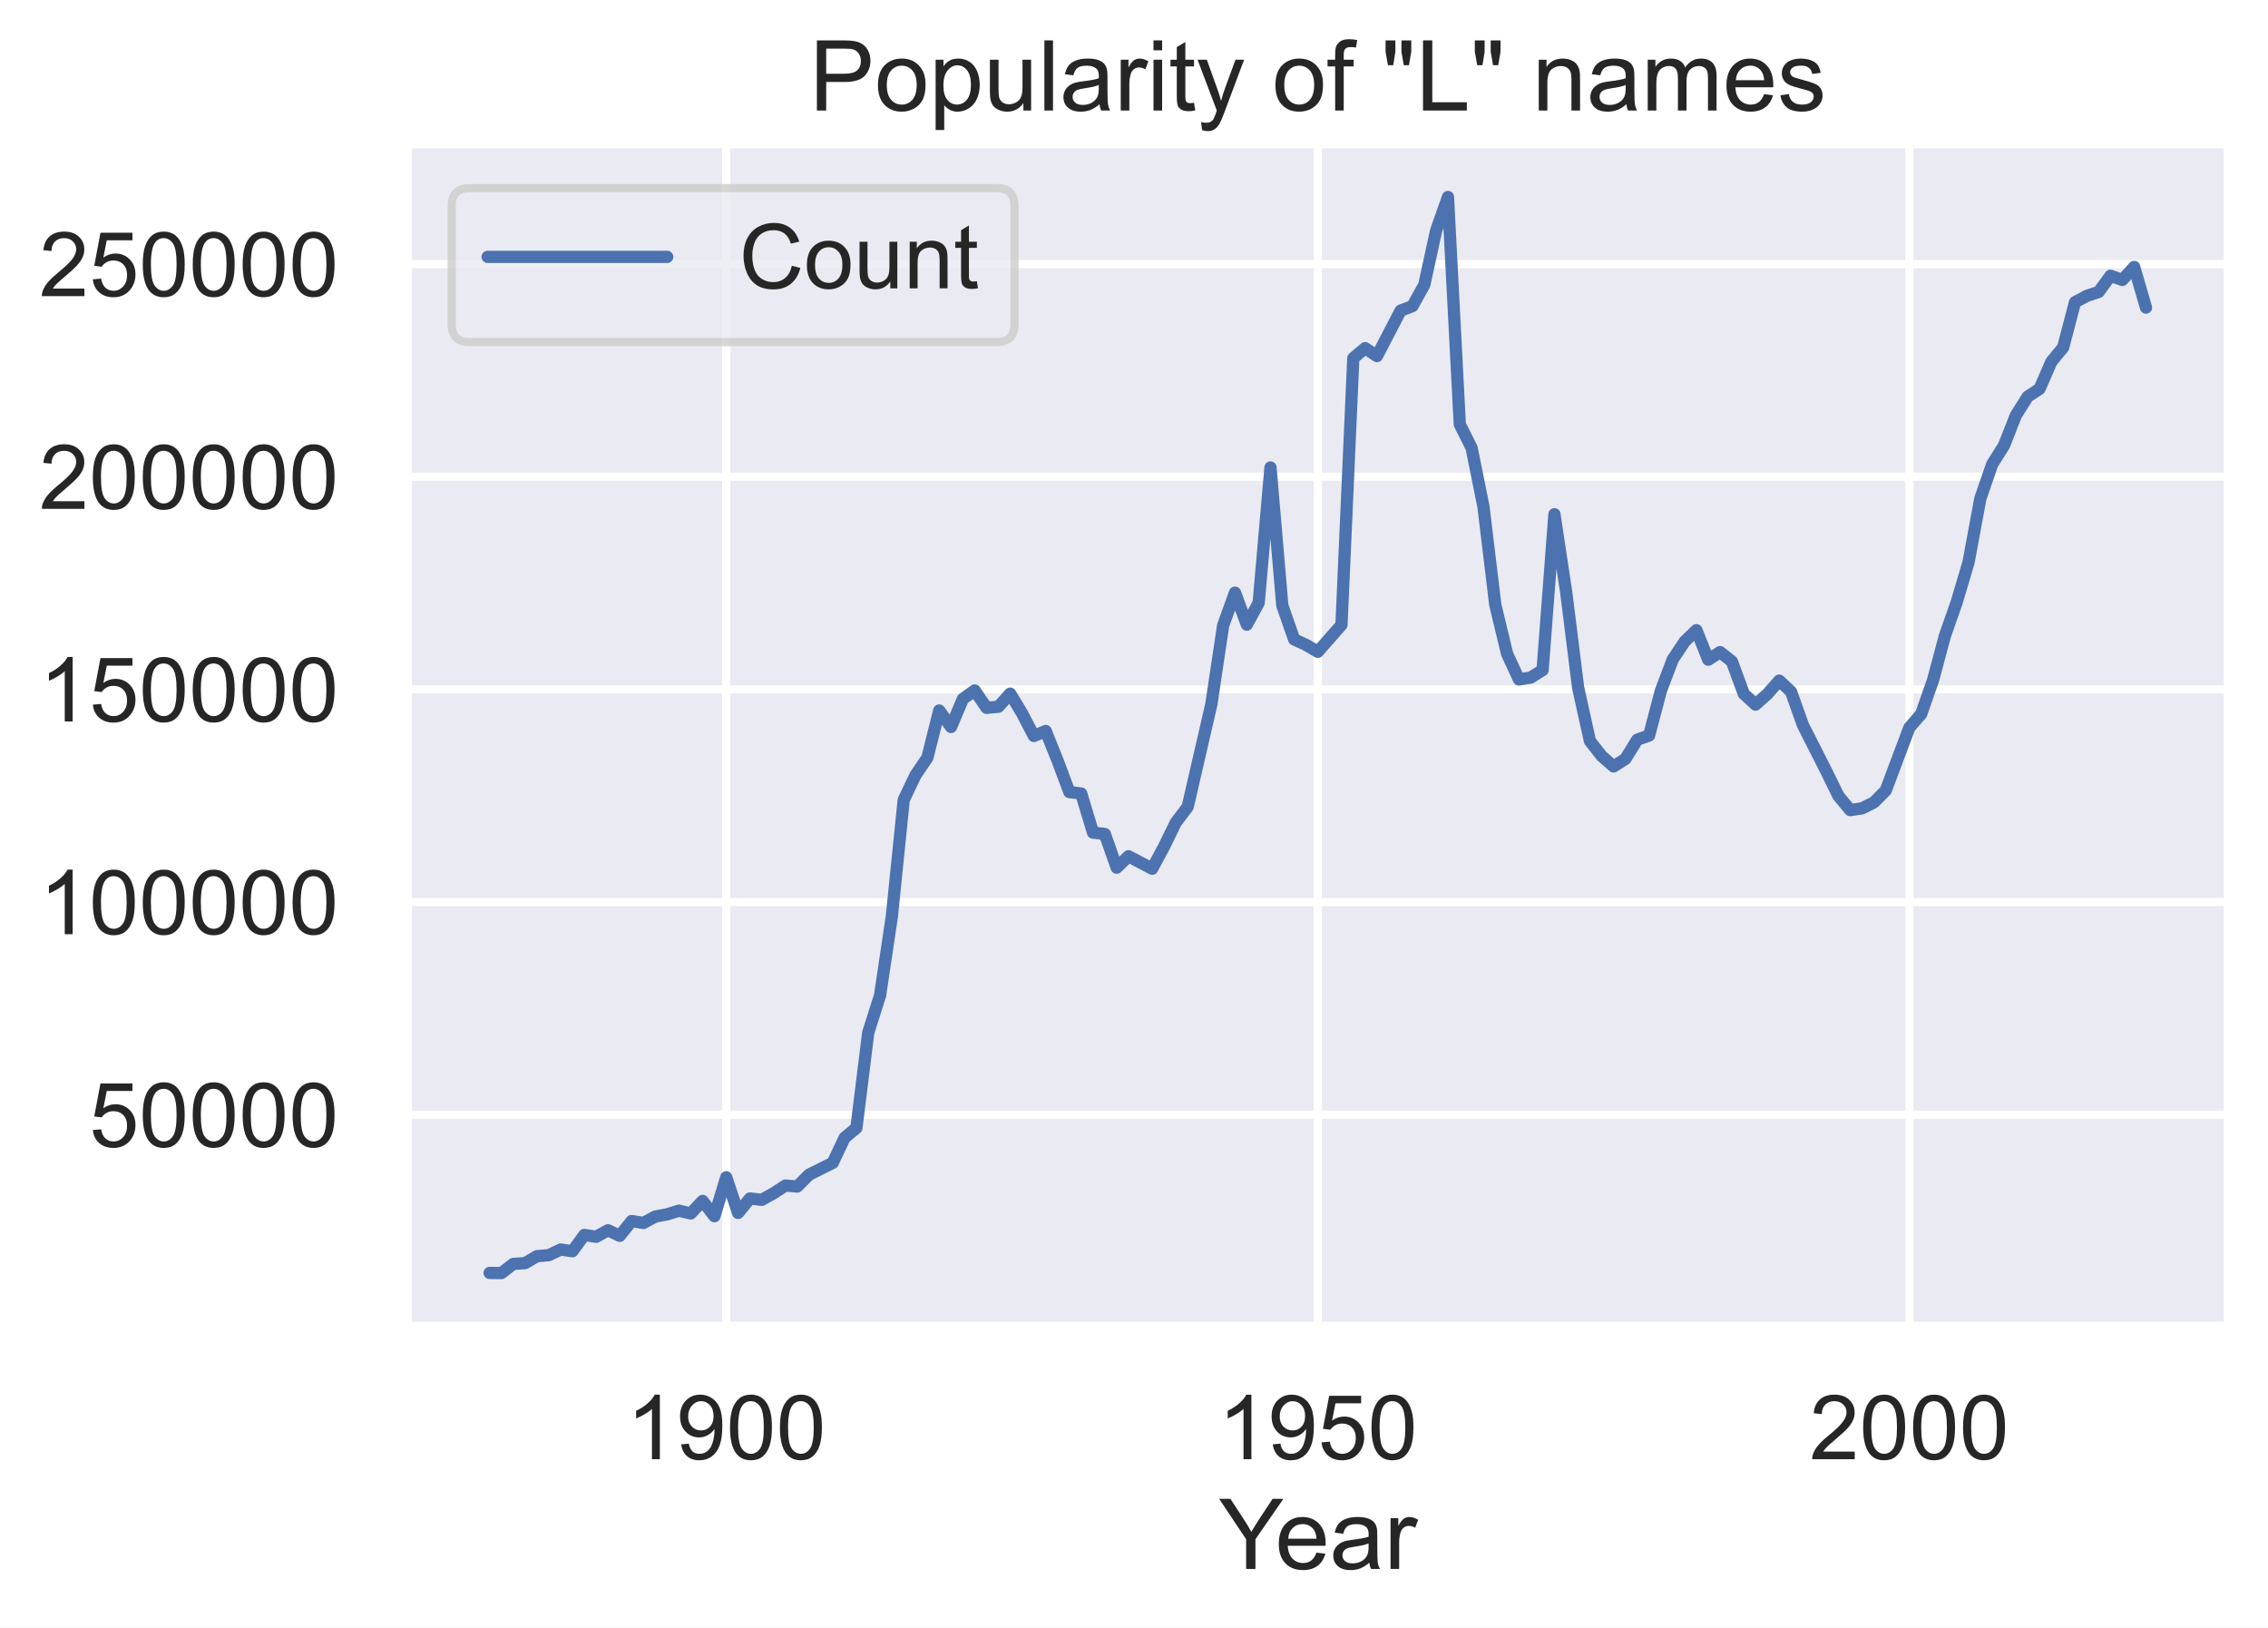
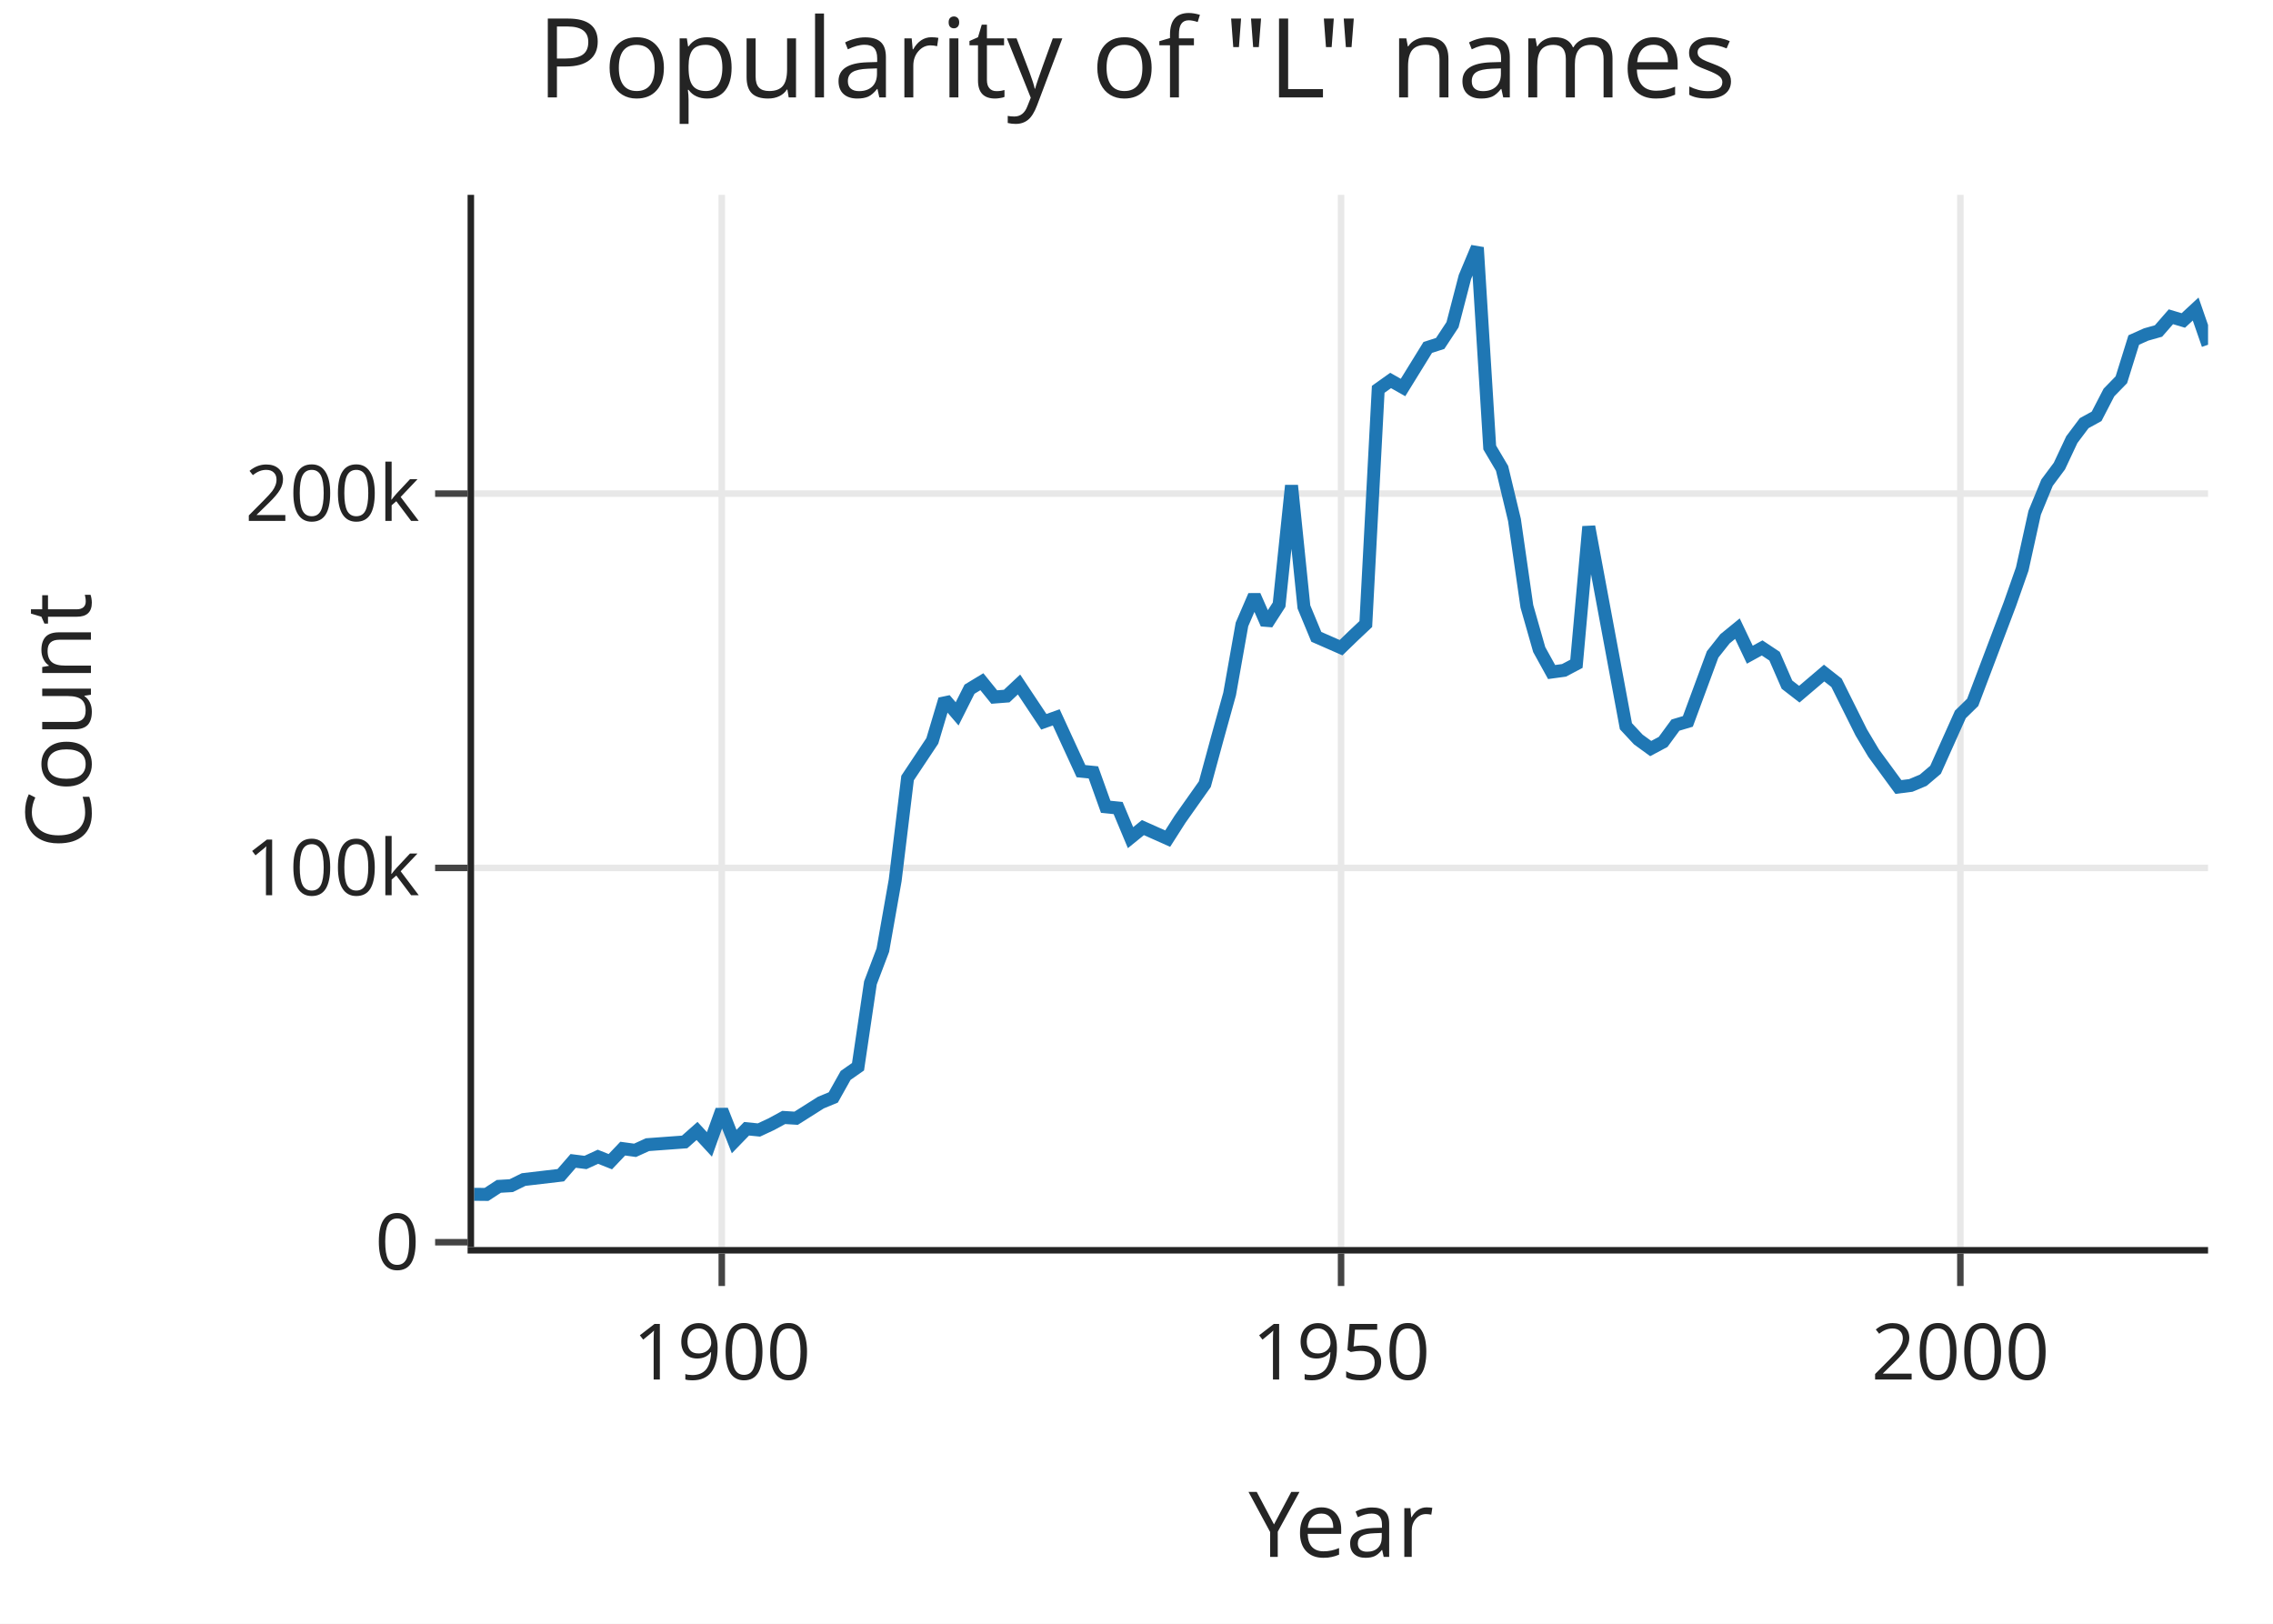
- <svg xmlns="http://www.w3.org/2000/svg" xmlns:xlink="http://www.w3.org/1999/xlink" height="298.995pt" version="1.1" viewBox="0 0 416.753 298.995" width="416.753pt">
-   <defs>
-     <style type="text/css">*{stroke-linecap:butt;stroke-linejoin:round;}</style>
+ <svg xmlns="http://www.w3.org/2000/svg" class="main-svg" width="350" height="250" style="" viewBox="0 0 350 250">
+   <rect x="0" y="0" width="350" height="250" style="fill: rgb(255, 255, 255); fill-opacity: 1;" />
+   <defs id="defs-8b446b">
+     <g class="clips">
+       <clipPath id="clip8b446bxyplot" class="plotclip">
+         <rect width="267" height="162" />
+       </clipPath>
+       <clipPath class="axesclip" id="clip8b446bx">
+         <rect x="73" y="0" width="267" height="250" />
+       </clipPath>
+       <clipPath class="axesclip" id="clip8b446by">
+         <rect x="0" y="30" width="350" height="162" />
+       </clipPath>
+       <clipPath class="axesclip" id="clip8b446bxy">
+         <rect x="73" y="30" width="267" height="162" />
+       </clipPath>
+     </g>
+     <g class="gradients" />
+     <g class="patterns" />
  </defs>
-   <g id="figure_1">
-     <g id="patch_1">
-       <path d="M 0 298.995  L 416.753 298.995  L 416.753 0  L 0 0  z " style="fill:#ffffff;" />
-     </g>
-     <g id="axes_1">
-       <g id="patch_2">
-         <path d="M 74.753 243.743  L 409.553 243.743  L 409.553 26.303  L 74.753 26.303  z " style="fill:#eaeaf2;" />
+   <g class="bglayer" />
+   <g class="layer-below">
+     <g class="imagelayer" />
+     <g class="shapelayer" />
+   </g>
+   <g class="cartesianlayer">
+     <g class="subplot xy">
+       <g class="layer-subplot">
+         <g class="shapelayer" />
+         <g class="imagelayer" />
      </g>
-       <g id="matplotlib.axis_1">
-         <g id="xtick_1">
-           <g id="line2d_1">
-             <path clip-path="url(#p6bb3b64167)" d="M 133.452 243.743  L 133.452 26.303  " style="fill:none;stroke:#ffffff;stroke-linecap:round;stroke-width:1.5;" />
-           </g>
-           <g id="text_1">
-             <g style="fill:#262626;" transform="translate(115.1009 268.0538)scale(0.165 -0.165)">
-               <defs>
-                 <path d="M 37.25 0  L 28.469 0  L 28.469 56  Q 25.297 52.984 20.141 49.953  Q 14.984 46.922 10.891 45.406  L 10.891 53.906  Q 18.266 57.375 23.781 62.297  Q 29.297 67.234 31.594 71.875  L 37.25 71.875  z " id="ArialMT-49" />
-                 <path d="M 5.469 16.547  L 13.922 17.328  Q 14.984 11.375 18.016 8.688  Q 21.047 6 25.781 6  Q 29.828 6 32.875 7.859  Q 35.938 9.719 37.891 12.812  Q 39.844 15.922 41.156 21.188  Q 42.484 26.469 42.484 31.938  Q 42.484 32.516 42.438 33.688  Q 39.797 29.5 35.234 26.875  Q 30.672 24.266 25.344 24.266  Q 16.453 24.266 10.297 30.703  Q 4.156 37.156 4.156 47.703  Q 4.156 58.594 10.578 65.234  Q 17 71.875 26.656 71.875  Q 33.641 71.875 39.422 68.109  Q 45.219 64.359 48.219 57.391  Q 51.219 50.438 51.219 37.25  Q 51.219 23.531 48.234 15.406  Q 45.266 7.281 39.375 3.031  Q 33.5 -1.219 25.594 -1.219  Q 17.188 -1.219 11.859 3.438  Q 6.547 8.109 5.469 16.547  z M 41.453 48.141  Q 41.453 55.719 37.422 60.156  Q 33.406 64.594 27.734 64.594  Q 21.875 64.594 17.531 59.812  Q 13.188 55.031 13.188 47.406  Q 13.188 40.578 17.312 36.297  Q 21.438 32.031 27.484 32.031  Q 33.594 32.031 37.516 36.297  Q 41.453 40.578 41.453 48.141  z " id="ArialMT-57" />
-                 <path d="M 4.156 35.297  Q 4.156 48 6.766 55.734  Q 9.375 63.484 14.516 67.672  Q 19.672 71.875 27.484 71.875  Q 33.25 71.875 37.594 69.547  Q 41.938 67.234 44.766 62.859  Q 47.609 58.5 49.219 52.219  Q 50.828 45.953 50.828 35.297  Q 50.828 22.703 48.234 14.969  Q 45.656 7.234 40.5 3  Q 35.359 -1.219 27.484 -1.219  Q 17.141 -1.219 11.234 6.203  Q 4.156 15.141 4.156 35.297  z M 13.188 35.297  Q 13.188 17.672 17.312 11.828  Q 21.438 6 27.484 6  Q 33.547 6 37.672 11.859  Q 41.797 17.719 41.797 35.297  Q 41.797 52.984 37.672 58.781  Q 33.547 64.594 27.391 64.594  Q 21.344 64.594 17.719 59.469  Q 13.188 52.938 13.188 35.297  z " id="ArialMT-48" />
-               </defs>
-               <use xlink:href="#ArialMT-49" />
-               <use x="55.615" xlink:href="#ArialMT-57" />
-               <use x="111.23" xlink:href="#ArialMT-48" />
-               <use x="166.846" xlink:href="#ArialMT-48" />
+       <g class="gridlayer">
+         <g class="x">
+           <path class="xgrid crisp" transform="translate(111.14,0)" d="M0,30v162" style="stroke: rgb(232, 232, 232); stroke-opacity: 1; stroke-width: 1px;" />
+           <path class="xgrid crisp" transform="translate(206.5,0)" d="M0,30v162" style="stroke: rgb(232, 232, 232); stroke-opacity: 1; stroke-width: 1px;" />
+           <path class="xgrid crisp" transform="translate(301.86,0)" d="M0,30v162" style="stroke: rgb(232, 232, 232); stroke-opacity: 1; stroke-width: 1px;" />
+         </g>
+         <g class="y">
+           <path class="ygrid crisp" transform="translate(0,133.63)" d="M73,0h267" style="stroke: rgb(232, 232, 232); stroke-opacity: 1; stroke-width: 1px;" />
+           <path class="ygrid crisp" transform="translate(0,76)" d="M73,0h267" style="stroke: rgb(232, 232, 232); stroke-opacity: 1; stroke-width: 1px;" />
+         </g>
+       </g>
+       <g class="zerolinelayer" />
+       <path class="xlines-below" />
+       <path class="ylines-below" />
+       <g class="overlines-below" />
+       <g class="xaxislayer-below" />
+       <g class="yaxislayer-below" />
+       <g class="overaxes-below" />
+       <g class="plot" transform="translate(73,30)" clip-path="url(#clip8b446bxyplot)">
+         <g class="scatterlayer mlayer">
+           <g class="trace scatter trace7ace6d" style="stroke-miterlimit: 2; opacity: 1;">
+             <g class="fills" />
+             <g class="errorbars" />
+             <g class="lines">
+               <path class="js-line" d="M0,153.88L1.91,153.9L3.81,152.66L5.72,152.55L7.63,151.61L13.35,150.94L15.26,148.74L17.16,148.98L19.07,148.1L20.98,148.86L22.89,146.85L24.79,147.11L26.7,146.24L32.42,145.82L34.33,144.13L36.24,146.2L38.14,140.92L40.05,145.76L41.96,143.79L43.86,143.98L45.77,143.09L47.68,142.05L49.59,142.17L53.4,139.76L55.31,138.97L57.21,135.58L59.12,134.24L61.03,121.33L62.94,116.29L64.84,105.54L66.75,89.79L70.56,84.07L72.47,77.68L74.38,79.91L76.29,76.11L78.19,74.96L80.1,77.32L82.01,77.17L83.91,75.39L87.73,81.13L89.64,80.45L93.45,88.73L95.36,88.92L97.26,94.22L99.17,94.41L101.08,98.97L102.99,97.42L106.8,99.12L108.71,96.13L112.52,90.74L114.43,83.73L116.34,76.84L118.24,66.14L120.15,61.71L122.06,66.05L123.96,63.1L125.87,44.75L127.78,63.45L129.69,68.05L133.5,69.72L135.41,67.87L137.31,66.08L139.22,29.94L141.13,28.58L143.04,29.66L146.85,23.49L148.76,22.88L150.66,20L152.57,12.65L154.48,8.1L156.39,38.9L158.29,42.11L160.2,50.06L162.11,63.35L164.01,70.01L165.92,73.47L167.83,73.21L169.74,72.2L171.64,51.08L177.36,81.81L179.27,83.86L181.18,85.25L183.09,84.23L184.99,81.64L186.9,81.07L190.71,70.76L192.62,68.35L194.53,66.79L196.44,70.8L198.34,69.76L200.25,71.03L202.16,75.41L204.06,76.88L207.88,73.63L209.79,75.13L213.6,82.77L215.51,85.97L219.32,91.17L221.23,90.93L223.14,90.13L225.04,88.52L228.86,80L230.76,78.14L236.49,63L238.39,57.6L240.3,48.95L242.21,44.31L244.11,41.76L246.02,37.69L247.93,35.15L249.84,34.1L251.74,30.43L253.65,28.47L255.56,22.35L257.46,21.5L259.37,20.96L261.28,18.77L263.19,19.34L265.09,17.58L267,23.08" style="vector-effect: non-scaling-stroke; fill: none; stroke: rgb(31, 119, 180); stroke-opacity: 1; stroke-width: 2px; opacity: 1;" />
            </g>
-           </g>
-         </g>
-         <g id="xtick_2">
-           <g id="line2d_2">
-             <path clip-path="url(#p6bb3b64167)" d="M 242.153 243.743  L 242.153 26.303  " style="fill:none;stroke:#ffffff;stroke-linecap:round;stroke-width:1.5;" />
-           </g>
-           <g id="text_2">
-             <g style="fill:#262626;" transform="translate(223.8022 268.0538)scale(0.165 -0.165)">
-               <defs>
-                 <path d="M 4.156 18.75  L 13.375 19.531  Q 14.406 12.797 18.141 9.391  Q 21.875 6 27.156 6  Q 33.5 6 37.891 10.781  Q 42.281 15.578 42.281 23.484  Q 42.281 31 38.062 35.344  Q 33.844 39.703 27 39.703  Q 22.75 39.703 19.328 37.766  Q 15.922 35.844 13.969 32.766  L 5.719 33.844  L 12.641 70.609  L 48.25 70.609  L 48.25 62.203  L 19.672 62.203  L 15.828 42.969  Q 22.266 47.469 29.344 47.469  Q 38.719 47.469 45.156 40.969  Q 51.609 34.469 51.609 24.266  Q 51.609 14.547 45.953 7.469  Q 39.062 -1.219 27.156 -1.219  Q 17.391 -1.219 11.203 4.25  Q 5.031 9.719 4.156 18.75  z " id="ArialMT-53" />
-               </defs>
-               <use xlink:href="#ArialMT-49" />
-               <use x="55.615" xlink:href="#ArialMT-57" />
-               <use x="111.23" xlink:href="#ArialMT-53" />
-               <use x="166.846" xlink:href="#ArialMT-48" />
-             </g>
-           </g>
-         </g>
-         <g id="xtick_3">
-           <g id="line2d_3">
-             <path clip-path="url(#p6bb3b64167)" d="M 350.855 243.743  L 350.855 26.303  " style="fill:none;stroke:#ffffff;stroke-linecap:round;stroke-width:1.5;" />
-           </g>
-           <g id="text_3">
-             <g style="fill:#262626;" transform="translate(332.5035 268.0538)scale(0.165 -0.165)">
-               <defs>
-                 <path d="M 50.344 8.453  L 50.344 0  L 3.031 0  Q 2.938 3.172 4.047 6.109  Q 5.859 10.938 9.828 15.625  Q 13.812 20.312 21.344 26.469  Q 33.016 36.031 37.109 41.625  Q 41.219 47.219 41.219 52.203  Q 41.219 57.422 37.469 61  Q 33.734 64.594 27.734 64.594  Q 21.391 64.594 17.578 60.781  Q 13.766 56.984 13.719 50.25  L 4.688 51.172  Q 5.609 61.281 11.656 66.578  Q 17.719 71.875 27.938 71.875  Q 38.234 71.875 44.234 66.156  Q 50.25 60.453 50.25 52  Q 50.25 47.703 48.484 43.547  Q 46.734 39.406 42.656 34.812  Q 38.578 30.219 29.109 22.219  Q 21.188 15.578 18.938 13.203  Q 16.703 10.844 15.234 8.453  z " id="ArialMT-50" />
-               </defs>
-               <use xlink:href="#ArialMT-50" />
-               <use x="55.615" xlink:href="#ArialMT-48" />
-               <use x="111.23" xlink:href="#ArialMT-48" />
-               <use x="166.846" xlink:href="#ArialMT-48" />
-             </g>
-           </g>
-         </g>
-         <g id="text_4">
-           <g style="fill:#262626;" transform="translate(223.9648 288.2173)scale(0.18 -0.18)">
-             <defs>
-               <path d="M 27.875 0  L 27.875 30.328  L 0.297 71.578  L 11.812 71.578  L 25.922 50  Q 29.828 43.953 33.203 37.891  Q 36.422 43.5 41.016 50.531  L 54.891 71.578  L 65.922 71.578  L 37.359 30.328  L 37.359 0  z " id="ArialMT-89" />
-               <path d="M 42.094 16.703  L 51.172 15.578  Q 49.031 7.625 43.219 3.219  Q 37.406 -1.172 28.375 -1.172  Q 17 -1.172 10.328 5.828  Q 3.656 12.844 3.656 25.484  Q 3.656 38.578 10.391 45.797  Q 17.141 53.031 27.875 53.031  Q 38.281 53.031 44.875 45.953  Q 51.469 38.875 51.469 26.031  Q 51.469 25.25 51.422 23.688  L 12.75 23.688  Q 13.234 15.141 17.578 10.594  Q 21.922 6.062 28.422 6.062  Q 33.25 6.062 36.672 8.594  Q 40.094 11.141 42.094 16.703  z M 13.234 30.906  L 42.188 30.906  Q 41.609 37.453 38.875 40.719  Q 34.672 45.797 27.984 45.797  Q 21.922 45.797 17.797 41.75  Q 13.672 37.703 13.234 30.906  z " id="ArialMT-101" />
-               <path d="M 40.438 6.391  Q 35.547 2.25 31.031 0.531  Q 26.516 -1.172 21.344 -1.172  Q 12.797 -1.172 8.203 3  Q 3.609 7.172 3.609 13.672  Q 3.609 17.484 5.344 20.625  Q 7.078 23.781 9.891 25.688  Q 12.703 27.594 16.219 28.562  Q 18.797 29.25 24.031 29.891  Q 34.672 31.156 39.703 32.906  Q 39.75 34.719 39.75 35.203  Q 39.75 40.578 37.25 42.781  Q 33.891 45.75 27.25 45.75  Q 21.047 45.75 18.094 43.578  Q 15.141 41.406 13.719 35.891  L 5.125 37.062  Q 6.297 42.578 8.984 45.969  Q 11.672 49.359 16.75 51.188  Q 21.828 53.031 28.516 53.031  Q 35.156 53.031 39.297 51.469  Q 43.453 49.906 45.406 47.531  Q 47.359 45.172 48.141 41.547  Q 48.578 39.312 48.578 33.453  L 48.578 21.734  Q 48.578 9.469 49.141 6.219  Q 49.703 2.984 51.375 0  L 42.188 0  Q 40.828 2.734 40.438 6.391  z M 39.703 26.031  Q 34.906 24.078 25.344 22.703  Q 19.922 21.922 17.672 20.938  Q 15.438 19.969 14.203 18.094  Q 12.984 16.219 12.984 13.922  Q 12.984 10.406 15.641 8.062  Q 18.312 5.719 23.438 5.719  Q 28.516 5.719 32.469 7.938  Q 36.422 10.156 38.281 14.016  Q 39.703 17 39.703 22.797  z " id="ArialMT-97" />
-               <path d="M 6.5 0  L 6.5 51.859  L 14.406 51.859  L 14.406 44  Q 17.438 49.516 20 51.266  Q 22.562 53.031 25.641 53.031  Q 30.078 53.031 34.672 50.203  L 31.641 42.047  Q 28.422 43.953 25.203 43.953  Q 22.312 43.953 20.016 42.219  Q 17.719 40.484 16.75 37.406  Q 15.281 32.719 15.281 27.156  L 15.281 0  z " id="ArialMT-114" />
-             </defs>
-             <use xlink:href="#ArialMT-89" />
-             <use x="57.574" xlink:href="#ArialMT-101" />
-             <use x="113.189" xlink:href="#ArialMT-97" />
-             <use x="168.805" xlink:href="#ArialMT-114" />
+             <g class="points" />
+             <g class="text" />
          </g>
        </g>
      </g>
-       <g id="matplotlib.axis_2">
-         <g id="ytick_1">
-           <g id="line2d_4">
-             <path clip-path="url(#p6bb3b64167)" d="M 74.753 204.77  L 409.553 204.77  " style="fill:none;stroke:#ffffff;stroke-linecap:round;stroke-width:1.5;" />
-           </g>
-           <g id="text_5">
-             <g style="fill:#262626;" transform="translate(16.37555 210.6753)scale(0.165 -0.165)">
-               <use xlink:href="#ArialMT-53" />
-               <use x="55.615" xlink:href="#ArialMT-48" />
-               <use x="111.23" xlink:href="#ArialMT-48" />
-               <use x="166.846" xlink:href="#ArialMT-48" />
-               <use x="222.461" xlink:href="#ArialMT-48" />
-             </g>
-           </g>
+       <g class="overplot" />
+       <path class="xlines-above crisp" d="M72,192.5H340" style="fill: none; stroke-width: 1px; stroke: rgb(36, 36, 36); stroke-opacity: 1;" />
+       <path class="ylines-above crisp" d="M72.5,30V192" style="fill: none; stroke-width: 1px; stroke: rgb(36, 36, 36); stroke-opacity: 1;" />
+       <g class="overlines-above" />
+       <g class="xaxislayer-above">
+         <path class="xtick ticks crisp" d="M0,193v5" transform="translate(111.14,0)" style="stroke: rgb(68, 68, 68); stroke-opacity: 1; stroke-width: 1px;" />
+         <path class="xtick ticks crisp" d="M0,193v5" transform="translate(206.5,0)" style="stroke: rgb(68, 68, 68); stroke-opacity: 1; stroke-width: 1px;" />
+         <path class="xtick ticks crisp" d="M0,193v5" transform="translate(301.86,0)" style="stroke: rgb(68, 68, 68); stroke-opacity: 1; stroke-width: 1px;" />
+         <g class="xtick">
+           <text text-anchor="middle" x="0" y="212.4" transform="translate(111.14,0)" style="font-family: 'Open Sans', verdana, arial, sans-serif; font-size: 12px; fill: rgb(36, 36, 36); fill-opacity: 1; white-space: pre; opacity: 1;">1900</text>
        </g>
-         <g id="ytick_2">
-           <g id="line2d_5">
-             <path clip-path="url(#p6bb3b64167)" d="M 74.753 165.702  L 409.553 165.702  " style="fill:none;stroke:#ffffff;stroke-linecap:round;stroke-width:1.5;" />
-           </g>
-           <g id="text_6">
-             <g style="fill:#262626;" transform="translate(7.2 171.6076)scale(0.165 -0.165)">
-               <use xlink:href="#ArialMT-49" />
-               <use x="55.615" xlink:href="#ArialMT-48" />
-               <use x="111.23" xlink:href="#ArialMT-48" />
-               <use x="166.846" xlink:href="#ArialMT-48" />
-               <use x="222.461" xlink:href="#ArialMT-48" />
-               <use x="278.076" xlink:href="#ArialMT-48" />
-             </g>
-           </g>
+         <g class="xtick">
+           <text text-anchor="middle" x="0" y="212.4" style="font-family: 'Open Sans', verdana, arial, sans-serif; font-size: 12px; fill: rgb(36, 36, 36); fill-opacity: 1; white-space: pre; opacity: 1;" transform="translate(206.5,0)">1950</text>
        </g>
-         <g id="ytick_3">
-           <g id="line2d_6">
-             <path clip-path="url(#p6bb3b64167)" d="M 74.753 126.635  L 409.553 126.635  " style="fill:none;stroke:#ffffff;stroke-linecap:round;stroke-width:1.5;" />
-           </g>
-           <g id="text_7">
-             <g style="fill:#262626;" transform="translate(7.2 132.54)scale(0.165 -0.165)">
-               <use xlink:href="#ArialMT-49" />
-               <use x="55.615" xlink:href="#ArialMT-53" />
-               <use x="111.23" xlink:href="#ArialMT-48" />
-               <use x="166.846" xlink:href="#ArialMT-48" />
-               <use x="222.461" xlink:href="#ArialMT-48" />
-               <use x="278.076" xlink:href="#ArialMT-48" />
-             </g>
-           </g>
-         </g>
-         <g id="ytick_4">
-           <g id="line2d_7">
-             <path clip-path="url(#p6bb3b64167)" d="M 74.753 87.567  L 409.553 87.567  " style="fill:none;stroke:#ffffff;stroke-linecap:round;stroke-width:1.5;" />
-           </g>
-           <g id="text_8">
-             <g style="fill:#262626;" transform="translate(7.2 93.47243)scale(0.165 -0.165)">
-               <use xlink:href="#ArialMT-50" />
-               <use x="55.615" xlink:href="#ArialMT-48" />
-               <use x="111.23" xlink:href="#ArialMT-48" />
-               <use x="166.846" xlink:href="#ArialMT-48" />
-               <use x="222.461" xlink:href="#ArialMT-48" />
-               <use x="278.076" xlink:href="#ArialMT-48" />
-             </g>
-           </g>
-         </g>
-         <g id="ytick_5">
-           <g id="line2d_8">
-             <path clip-path="url(#p6bb3b64167)" d="M 74.753 48.5  L 409.553 48.5  " style="fill:none;stroke:#ffffff;stroke-linecap:round;stroke-width:1.5;" />
-           </g>
-           <g id="text_9">
-             <g style="fill:#262626;" transform="translate(7.2 54.40482)scale(0.165 -0.165)">
-               <use xlink:href="#ArialMT-50" />
-               <use x="55.615" xlink:href="#ArialMT-53" />
-               <use x="111.23" xlink:href="#ArialMT-48" />
-               <use x="166.846" xlink:href="#ArialMT-48" />
-               <use x="222.461" xlink:href="#ArialMT-48" />
-               <use x="278.076" xlink:href="#ArialMT-48" />
-             </g>
-           </g>
+         <g class="xtick">
+           <text text-anchor="middle" x="0" y="212.4" style="font-family: 'Open Sans', verdana, arial, sans-serif; font-size: 12px; fill: rgb(36, 36, 36); fill-opacity: 1; white-space: pre; opacity: 1;" transform="translate(301.86,0)">2000</text>
        </g>
      </g>
-       <g id="line2d_9">
-         <path clip-path="url(#p6bb3b64167)" d="M 89.971 233.837  L 92.145 233.86  L 94.32 232.178  L 96.494 232.035  L 98.668 230.756  L 100.842 230.573  L 103.016 229.537  L 105.19 229.851  L 107.364 226.861  L 109.538 227.196  L 111.712 225.997  L 113.886 227.021  L 116.06 224.297  L 118.234 224.658  L 120.408 223.48  L 122.582 223.076  L 124.756 222.4  L 126.93 222.911  L 129.104 220.607  L 131.278 223.419  L 133.452 216.264  L 135.626 222.818  L 137.8 220.158  L 139.974 220.406  L 142.148 219.202  L 144.322 217.789  L 146.496 217.96  L 148.67 215.782  L 153.018 213.614  L 155.192 209.019  L 157.366 207.202  L 159.54 189.702  L 161.714 182.863  L 163.888 168.29  L 166.062 146.943  L 168.236 142.38  L 170.41 139.19  L 172.584 130.517  L 174.758 133.549  L 176.933 128.392  L 179.107 126.832  L 181.281 130.031  L 183.455 129.825  L 185.629 127.419  L 187.803 131.028  L 189.977 135.198  L 192.151 134.282  L 194.325 139.695  L 196.499 145.501  L 198.673 145.762  L 200.847 152.945  L 203.021 153.206  L 205.195 159.387  L 207.369 157.292  L 211.717 159.584  L 213.891 155.535  L 216.065 151.089  L 218.239 148.228  L 222.587 129.388  L 224.761 114.883  L 226.935 108.872  L 229.109 114.748  L 231.283 110.752  L 233.457 85.876  L 235.631 111.234  L 237.805 117.46  L 239.979 118.458  L 242.153 119.731  L 246.501 114.794  L 248.675 65.795  L 250.849 63.957  L 253.023 65.411  L 257.371 57.055  L 259.545 56.232  L 261.72 52.327  L 263.894 42.357  L 266.068 36.187  L 268.242 77.95  L 270.416 82.291  L 272.59 93.077  L 274.764 111.098  L 276.938 120.118  L 279.112 124.817  L 281.286 124.461  L 283.46 123.088  L 285.634 94.465  L 287.808 108.89  L 289.982 126.287  L 292.156 136.124  L 294.33 138.9  L 296.504 140.792  L 298.678 139.404  L 300.852 135.887  L 303.026 135.112  L 305.2 126.872  L 307.374 121.135  L 309.548 117.868  L 311.722 115.759  L 313.896 121.189  L 316.07 119.79  L 318.244 121.504  L 320.418 127.44  L 322.592 129.437  L 324.766 127.495  L 326.94 125.032  L 329.114 127.068  L 331.288 133.18  L 335.636 141.76  L 337.81 146.201  L 339.984 148.814  L 342.158 148.492  L 344.333 147.404  L 346.507 145.22  L 350.855 133.663  L 353.029 131.15  L 355.203 124.944  L 357.377 116.822  L 359.551 110.619  L 361.725 103.297  L 363.899 91.576  L 366.073 85.277  L 368.247 81.828  L 370.421 76.304  L 372.595 72.866  L 374.769 71.441  L 376.943 66.457  L 379.117 63.811  L 381.291 55.508  L 383.465 54.355  L 385.639 53.625  L 387.813 50.654  L 389.987 51.429  L 392.161 49.035  L 394.335 56.501  L 394.335 56.501  " style="fill:none;stroke:#4c72b0;stroke-linecap:round;stroke-width:2.25;" />
-       </g>
-       <g id="patch_3">
-         <path d="M 74.753 243.743  L 74.753 26.303  " style="fill:none;stroke:#ffffff;stroke-linecap:square;stroke-linejoin:miter;stroke-width:1.875;" />
-       </g>
-       <g id="patch_4">
-         <path d="M 409.553 243.743  L 409.553 26.303  " style="fill:none;stroke:#ffffff;stroke-linecap:square;stroke-linejoin:miter;stroke-width:1.875;" />
-       </g>
-       <g id="patch_5">
-         <path d="M 74.753 243.743  L 409.553 243.743  " style="fill:none;stroke:#ffffff;stroke-linecap:square;stroke-linejoin:miter;stroke-width:1.875;" />
-       </g>
-       <g id="patch_6">
-         <path d="M 74.753 26.303  L 409.553 26.303  " style="fill:none;stroke:#ffffff;stroke-linecap:square;stroke-linejoin:miter;stroke-width:1.875;" />
-       </g>
-       <g id="text_10">
-         <g style="fill:#262626;" transform="translate(148.722 20.30344)scale(0.18 -0.18)">
-           <defs>
-             <path d="M 7.719 0  L 7.719 71.578  L 34.719 71.578  Q 41.844 71.578 45.609 70.906  Q 50.875 70.016 54.438 67.547  Q 58.016 65.094 60.188 60.641  Q 62.359 56.203 62.359 50.875  Q 62.359 41.75 56.547 35.422  Q 50.734 29.109 35.547 29.109  L 17.188 29.109  L 17.188 0  z M 17.188 37.547  L 35.688 37.547  Q 44.875 37.547 48.734 40.969  Q 52.594 44.391 52.594 50.594  Q 52.594 55.078 50.312 58.266  Q 48.047 61.469 44.344 62.5  Q 41.938 63.141 35.5 63.141  L 17.188 63.141  z " id="ArialMT-80" />
-             <path d="M 3.328 25.922  Q 3.328 40.328 11.328 47.266  Q 18.016 53.031 27.641 53.031  Q 38.328 53.031 45.109 46.016  Q 51.906 39.016 51.906 26.656  Q 51.906 16.656 48.906 10.906  Q 45.906 5.172 40.156 2  Q 34.422 -1.172 27.641 -1.172  Q 16.75 -1.172 10.031 5.812  Q 3.328 12.797 3.328 25.922  z M 12.359 25.922  Q 12.359 15.969 16.703 11.016  Q 21.047 6.062 27.641 6.062  Q 34.188 6.062 38.531 11.031  Q 42.875 16.016 42.875 26.219  Q 42.875 35.844 38.5 40.797  Q 34.125 45.75 27.641 45.75  Q 21.047 45.75 16.703 40.812  Q 12.359 35.891 12.359 25.922  z " id="ArialMT-111" />
-             <path d="M 6.594 -19.875  L 6.594 51.859  L 14.594 51.859  L 14.594 45.125  Q 17.438 49.078 21 51.047  Q 24.562 53.031 29.641 53.031  Q 36.281 53.031 41.359 49.609  Q 46.438 46.188 49.016 39.953  Q 51.609 33.734 51.609 26.312  Q 51.609 18.359 48.75 11.984  Q 45.906 5.609 40.453 2.219  Q 35.016 -1.172 29 -1.172  Q 24.609 -1.172 21.109 0.688  Q 17.625 2.547 15.375 5.375  L 15.375 -19.875  z M 14.547 25.641  Q 14.547 15.625 18.594 10.844  Q 22.656 6.062 28.422 6.062  Q 34.281 6.062 38.453 11.016  Q 42.625 15.969 42.625 26.375  Q 42.625 36.281 38.547 41.203  Q 34.469 46.141 28.812 46.141  Q 23.188 46.141 18.859 40.891  Q 14.547 35.641 14.547 25.641  z " id="ArialMT-112" />
-             <path d="M 40.578 0  L 40.578 7.625  Q 34.516 -1.172 24.125 -1.172  Q 19.531 -1.172 15.547 0.578  Q 11.578 2.344 9.641 5  Q 7.719 7.672 6.938 11.531  Q 6.391 14.109 6.391 19.734  L 6.391 51.859  L 15.188 51.859  L 15.188 23.094  Q 15.188 16.219 15.719 13.812  Q 16.547 10.359 19.234 8.375  Q 21.922 6.391 25.875 6.391  Q 29.828 6.391 33.297 8.422  Q 36.766 10.453 38.203 13.938  Q 39.656 17.438 39.656 24.078  L 39.656 51.859  L 48.438 51.859  L 48.438 0  z " id="ArialMT-117" />
-             <path d="M 6.391 0  L 6.391 71.578  L 15.188 71.578  L 15.188 0  z " id="ArialMT-108" />
-             <path d="M 6.641 61.469  L 6.641 71.578  L 15.438 71.578  L 15.438 61.469  z M 6.641 0  L 6.641 51.859  L 15.438 51.859  L 15.438 0  z " id="ArialMT-105" />
-             <path d="M 25.781 7.859  L 27.047 0.094  Q 23.344 -0.688 20.406 -0.688  Q 15.625 -0.688 12.984 0.828  Q 10.359 2.344 9.281 4.812  Q 8.203 7.281 8.203 15.188  L 8.203 45.016  L 1.766 45.016  L 1.766 51.859  L 8.203 51.859  L 8.203 64.703  L 16.938 69.969  L 16.938 51.859  L 25.781 51.859  L 25.781 45.016  L 16.938 45.016  L 16.938 14.703  Q 16.938 10.938 17.406 9.859  Q 17.875 8.797 18.922 8.156  Q 19.969 7.516 21.922 7.516  Q 23.391 7.516 25.781 7.859  z " id="ArialMT-116" />
-             <path d="M 6.203 -19.969  L 5.219 -11.719  Q 8.109 -12.5 10.25 -12.5  Q 13.188 -12.5 14.938 -11.516  Q 16.703 -10.547 17.828 -8.797  Q 18.656 -7.469 20.516 -2.25  Q 20.75 -1.516 21.297 -0.094  L 1.609 51.859  L 11.078 51.859  L 21.875 21.828  Q 23.969 16.109 25.641 9.812  Q 27.156 15.875 29.25 21.625  L 40.328 51.859  L 49.125 51.859  L 29.391 -0.875  Q 26.219 -9.422 24.469 -12.641  Q 22.125 -17 19.094 -19.016  Q 16.062 -21.047 11.859 -21.047  Q 9.328 -21.047 6.203 -19.969  z " id="ArialMT-121" />
-             <path id="ArialMT-32" />
-             <path d="M 8.688 0  L 8.688 45.016  L 0.922 45.016  L 0.922 51.859  L 8.688 51.859  L 8.688 57.375  Q 8.688 62.594 9.625 65.141  Q 10.891 68.562 14.078 70.672  Q 17.281 72.797 23.047 72.797  Q 26.766 72.797 31.25 71.922  L 29.938 64.266  Q 27.203 64.75 24.75 64.75  Q 20.75 64.75 19.094 63.031  Q 17.438 61.328 17.438 56.641  L 17.438 51.859  L 27.547 51.859  L 27.547 45.016  L 17.438 45.016  L 17.438 0  z " id="ArialMT-102" />
-             <path d="M 7.031 46.234  L 4.594 59.859  L 4.594 71.578  L 14.594 71.578  L 14.594 59.859  L 12.406 46.234  z M 23.188 46.234  L 20.797 59.859  L 20.797 71.578  L 30.812 71.578  L 30.812 59.859  L 28.469 46.234  z " id="ArialMT-34" />
-             <path d="M 7.328 0  L 7.328 71.578  L 16.797 71.578  L 16.797 8.453  L 52.047 8.453  L 52.047 0  z " id="ArialMT-76" />
-             <path d="M 6.594 0  L 6.594 51.859  L 14.5 51.859  L 14.5 44.484  Q 20.219 53.031 31 53.031  Q 35.688 53.031 39.625 51.344  Q 43.562 49.656 45.516 46.922  Q 47.469 44.188 48.25 40.438  Q 48.734 37.984 48.734 31.891  L 48.734 0  L 39.938 0  L 39.938 31.547  Q 39.938 36.922 38.906 39.578  Q 37.891 42.234 35.281 43.812  Q 32.672 45.406 29.156 45.406  Q 23.531 45.406 19.453 41.844  Q 15.375 38.281 15.375 28.328  L 15.375 0  z " id="ArialMT-110" />
-             <path d="M 6.594 0  L 6.594 51.859  L 14.453 51.859  L 14.453 44.578  Q 16.891 48.391 20.938 50.703  Q 25 53.031 30.172 53.031  Q 35.938 53.031 39.625 50.641  Q 43.312 48.25 44.828 43.953  Q 50.984 53.031 60.844 53.031  Q 68.562 53.031 72.703 48.75  Q 76.859 44.484 76.859 35.594  L 76.859 0  L 68.109 0  L 68.109 32.672  Q 68.109 37.938 67.25 40.25  Q 66.406 42.578 64.156 43.984  Q 61.922 45.406 58.891 45.406  Q 53.422 45.406 49.797 41.766  Q 46.188 38.141 46.188 30.125  L 46.188 0  L 37.406 0  L 37.406 33.688  Q 37.406 39.547 35.25 42.469  Q 33.109 45.406 28.219 45.406  Q 24.516 45.406 21.359 43.453  Q 18.219 41.5 16.797 37.734  Q 15.375 33.984 15.375 26.906  L 15.375 0  z " id="ArialMT-109" />
-             <path d="M 3.078 15.484  L 11.766 16.844  Q 12.5 11.625 15.844 8.844  Q 19.188 6.062 25.203 6.062  Q 31.25 6.062 34.172 8.516  Q 37.109 10.984 37.109 14.312  Q 37.109 17.281 34.516 19  Q 32.719 20.172 25.531 21.969  Q 15.875 24.422 12.141 26.203  Q 8.406 27.984 6.469 31.125  Q 4.547 34.281 4.547 38.094  Q 4.547 41.547 6.125 44.5  Q 7.719 47.469 10.453 49.422  Q 12.5 50.922 16.031 51.969  Q 19.578 53.031 23.641 53.031  Q 29.734 53.031 34.344 51.266  Q 38.969 49.516 41.156 46.5  Q 43.359 43.5 44.188 38.484  L 35.594 37.312  Q 35.016 41.312 32.203 43.547  Q 29.391 45.797 24.266 45.797  Q 18.219 45.797 15.625 43.797  Q 13.031 41.797 13.031 39.109  Q 13.031 37.406 14.109 36.031  Q 15.188 34.625 17.484 33.688  Q 18.797 33.203 25.25 31.453  Q 34.578 28.953 38.25 27.359  Q 41.938 25.781 44.031 22.75  Q 46.141 19.734 46.141 15.234  Q 46.141 10.844 43.578 6.953  Q 41.016 3.078 36.172 0.953  Q 31.344 -1.172 25.25 -1.172  Q 15.141 -1.172 9.844 3.031  Q 4.547 7.234 3.078 15.484  z " id="ArialMT-115" />
-           </defs>
-           <use xlink:href="#ArialMT-80" />
-           <use x="66.699" xlink:href="#ArialMT-111" />
-           <use x="122.314" xlink:href="#ArialMT-112" />
-           <use x="177.93" xlink:href="#ArialMT-117" />
-           <use x="233.545" xlink:href="#ArialMT-108" />
-           <use x="255.762" xlink:href="#ArialMT-97" />
-           <use x="311.377" xlink:href="#ArialMT-114" />
-           <use x="344.678" xlink:href="#ArialMT-105" />
-           <use x="366.895" xlink:href="#ArialMT-116" />
-           <use x="394.678" xlink:href="#ArialMT-121" />
-           <use x="444.678" xlink:href="#ArialMT-32" />
-           <use x="472.461" xlink:href="#ArialMT-111" />
-           <use x="528.076" xlink:href="#ArialMT-102" />
-           <use x="555.859" xlink:href="#ArialMT-32" />
-           <use x="583.643" xlink:href="#ArialMT-34" />
-           <use x="619.141" xlink:href="#ArialMT-76" />
-           <use x="674.756" xlink:href="#ArialMT-34" />
-           <use x="710.254" xlink:href="#ArialMT-32" />
-           <use x="738.037" xlink:href="#ArialMT-110" />
-           <use x="793.652" xlink:href="#ArialMT-97" />
-           <use x="849.268" xlink:href="#ArialMT-109" />
-           <use x="932.568" xlink:href="#ArialMT-101" />
-           <use x="988.184" xlink:href="#ArialMT-115" />
+       <g class="yaxislayer-above">
+         <path class="ytick ticks crisp" d="M72,0h-5" transform="translate(0,191.26)" style="stroke: rgb(68, 68, 68); stroke-opacity: 1; stroke-width: 1px;" />
+         <path class="ytick ticks crisp" d="M72,0h-5" transform="translate(0,133.63)" style="stroke: rgb(68, 68, 68); stroke-opacity: 1; stroke-width: 1px;" />
+         <path class="ytick ticks crisp" d="M72,0h-5" transform="translate(0,76)" style="stroke: rgb(68, 68, 68); stroke-opacity: 1; stroke-width: 1px;" />
+         <g class="ytick">
+           <text text-anchor="end" x="64.6" y="4.2" transform="translate(0,191.26)" style="font-family: 'Open Sans', verdana, arial, sans-serif; font-size: 12px; fill: rgb(36, 36, 36); fill-opacity: 1; white-space: pre; opacity: 1;">0</text>
+         </g>
+         <g class="ytick">
+           <text text-anchor="end" x="64.6" y="4.2" style="font-family: 'Open Sans', verdana, arial, sans-serif; font-size: 12px; fill: rgb(36, 36, 36); fill-opacity: 1; white-space: pre; opacity: 1;" transform="translate(0,133.63)">100k</text>
+         </g>
+         <g class="ytick">
+           <text text-anchor="end" x="64.6" y="4.2" style="font-family: 'Open Sans', verdana, arial, sans-serif; font-size: 12px; fill: rgb(36, 36, 36); fill-opacity: 1; white-space: pre; opacity: 1;" transform="translate(0,76)">200k</text>
        </g>
      </g>
-       <g id="legend_1">
-         <g id="patch_7">
-           <path d="M 86.303 62.843  L 183.13 62.843  Q 186.43 62.843 186.43 59.543  L 186.43 37.853  Q 186.43 34.553 183.13 34.553  L 86.303 34.553  Q 83.003 34.553 83.003 37.853  L 83.003 59.543  Q 83.003 62.843 86.303 62.843  z " style="fill:#eaeaf2;opacity:0.8;stroke:#cccccc;stroke-linejoin:miter;stroke-width:1.5;" />
-         </g>
-         <g id="line2d_10">
-           <path d="M 89.603 47.189  L 122.603 47.189  " style="fill:none;stroke:#4c72b0;stroke-linecap:round;stroke-width:2.25;" />
-         </g>
-         <g id="line2d_11" />
-         <g id="text_11">
-           <g style="fill:#262626;" transform="translate(135.8033 52.96383)scale(0.165 -0.165)">
-             <defs>
-               <path d="M 58.797 25.094  L 68.266 22.703  Q 65.281 11.031 57.547 4.906  Q 49.812 -1.219 38.625 -1.219  Q 27.047 -1.219 19.797 3.484  Q 12.547 8.203 8.766 17.141  Q 4.984 26.078 4.984 36.328  Q 4.984 47.516 9.25 55.828  Q 13.531 64.156 21.406 68.469  Q 29.297 72.797 38.766 72.797  Q 49.516 72.797 56.828 67.328  Q 64.156 61.859 67.047 51.953  L 57.719 49.75  Q 55.219 57.562 50.484 61.125  Q 45.75 64.703 38.578 64.703  Q 30.328 64.703 24.781 60.734  Q 19.234 56.781 16.984 50.109  Q 14.75 43.453 14.75 36.375  Q 14.75 27.25 17.406 20.438  Q 20.062 13.625 25.672 10.25  Q 31.297 6.891 37.844 6.891  Q 45.797 6.891 51.312 11.469  Q 56.844 16.062 58.797 25.094  z " id="ArialMT-67" />
-             </defs>
-             <use xlink:href="#ArialMT-67" />
-             <use x="72.217" xlink:href="#ArialMT-111" />
-             <use x="127.832" xlink:href="#ArialMT-117" />
-             <use x="183.447" xlink:href="#ArialMT-110" />
-             <use x="239.062" xlink:href="#ArialMT-116" />
-           </g>
-         </g>
-       </g>
+       <g class="overaxes-above" />
    </g>
  </g>
-   <defs>
-     <clipPath id="p6bb3b64167">
-       <rect height="217.44" width="334.8" x="74.753" y="26.303" />
-     </clipPath>
+   <g class="polarlayer" />
+   <g class="smithlayer" />
+   <g class="ternarylayer" />
+   <g class="geolayer" />
+   <g class="funnelarealayer" />
+   <g class="pielayer" />
+   <g class="iciclelayer" />
+   <g class="treemaplayer" />
+   <g class="sunburstlayer" />
+   <g class="glimages" />
+   <defs id="topdefs-8b446b">
+     <g class="clips" />
  </defs>
+   <g class="layer-above">
+     <g class="imagelayer" />
+     <g class="shapelayer" />
+   </g>
+   <g class="infolayer">
+     <g class="g-gtitle">
+       <text class="gtitle" x="175" y="15" text-anchor="middle" dy="0em" style="font-family: 'Open Sans', verdana, arial, sans-serif; font-size: 17px; fill: rgb(36, 36, 36); opacity: 1; font-weight: normal; white-space: pre;">Popularity of "L" names</text>
+     </g>
+     <g class="g-xtitle">
+       <text class="xtitle" x="206.5" y="239.706" text-anchor="middle" style="font-family: 'Open Sans', verdana, arial, sans-serif; font-size: 14px; fill: rgb(36, 36, 36); opacity: 1; font-weight: normal; white-space: pre;">Year</text>
+     </g>
+     <g class="g-ytitle" transform="translate(4.19043,0)">
+       <text class="ytitle" transform="rotate(-90,9.809375,111)" x="9.809" y="111" text-anchor="middle" style="font-family: 'Open Sans', verdana, arial, sans-serif; font-size: 14px; fill: rgb(36, 36, 36); opacity: 1; font-weight: normal; white-space: pre;">Count</text>
+     </g>
+   </g>
</svg>
